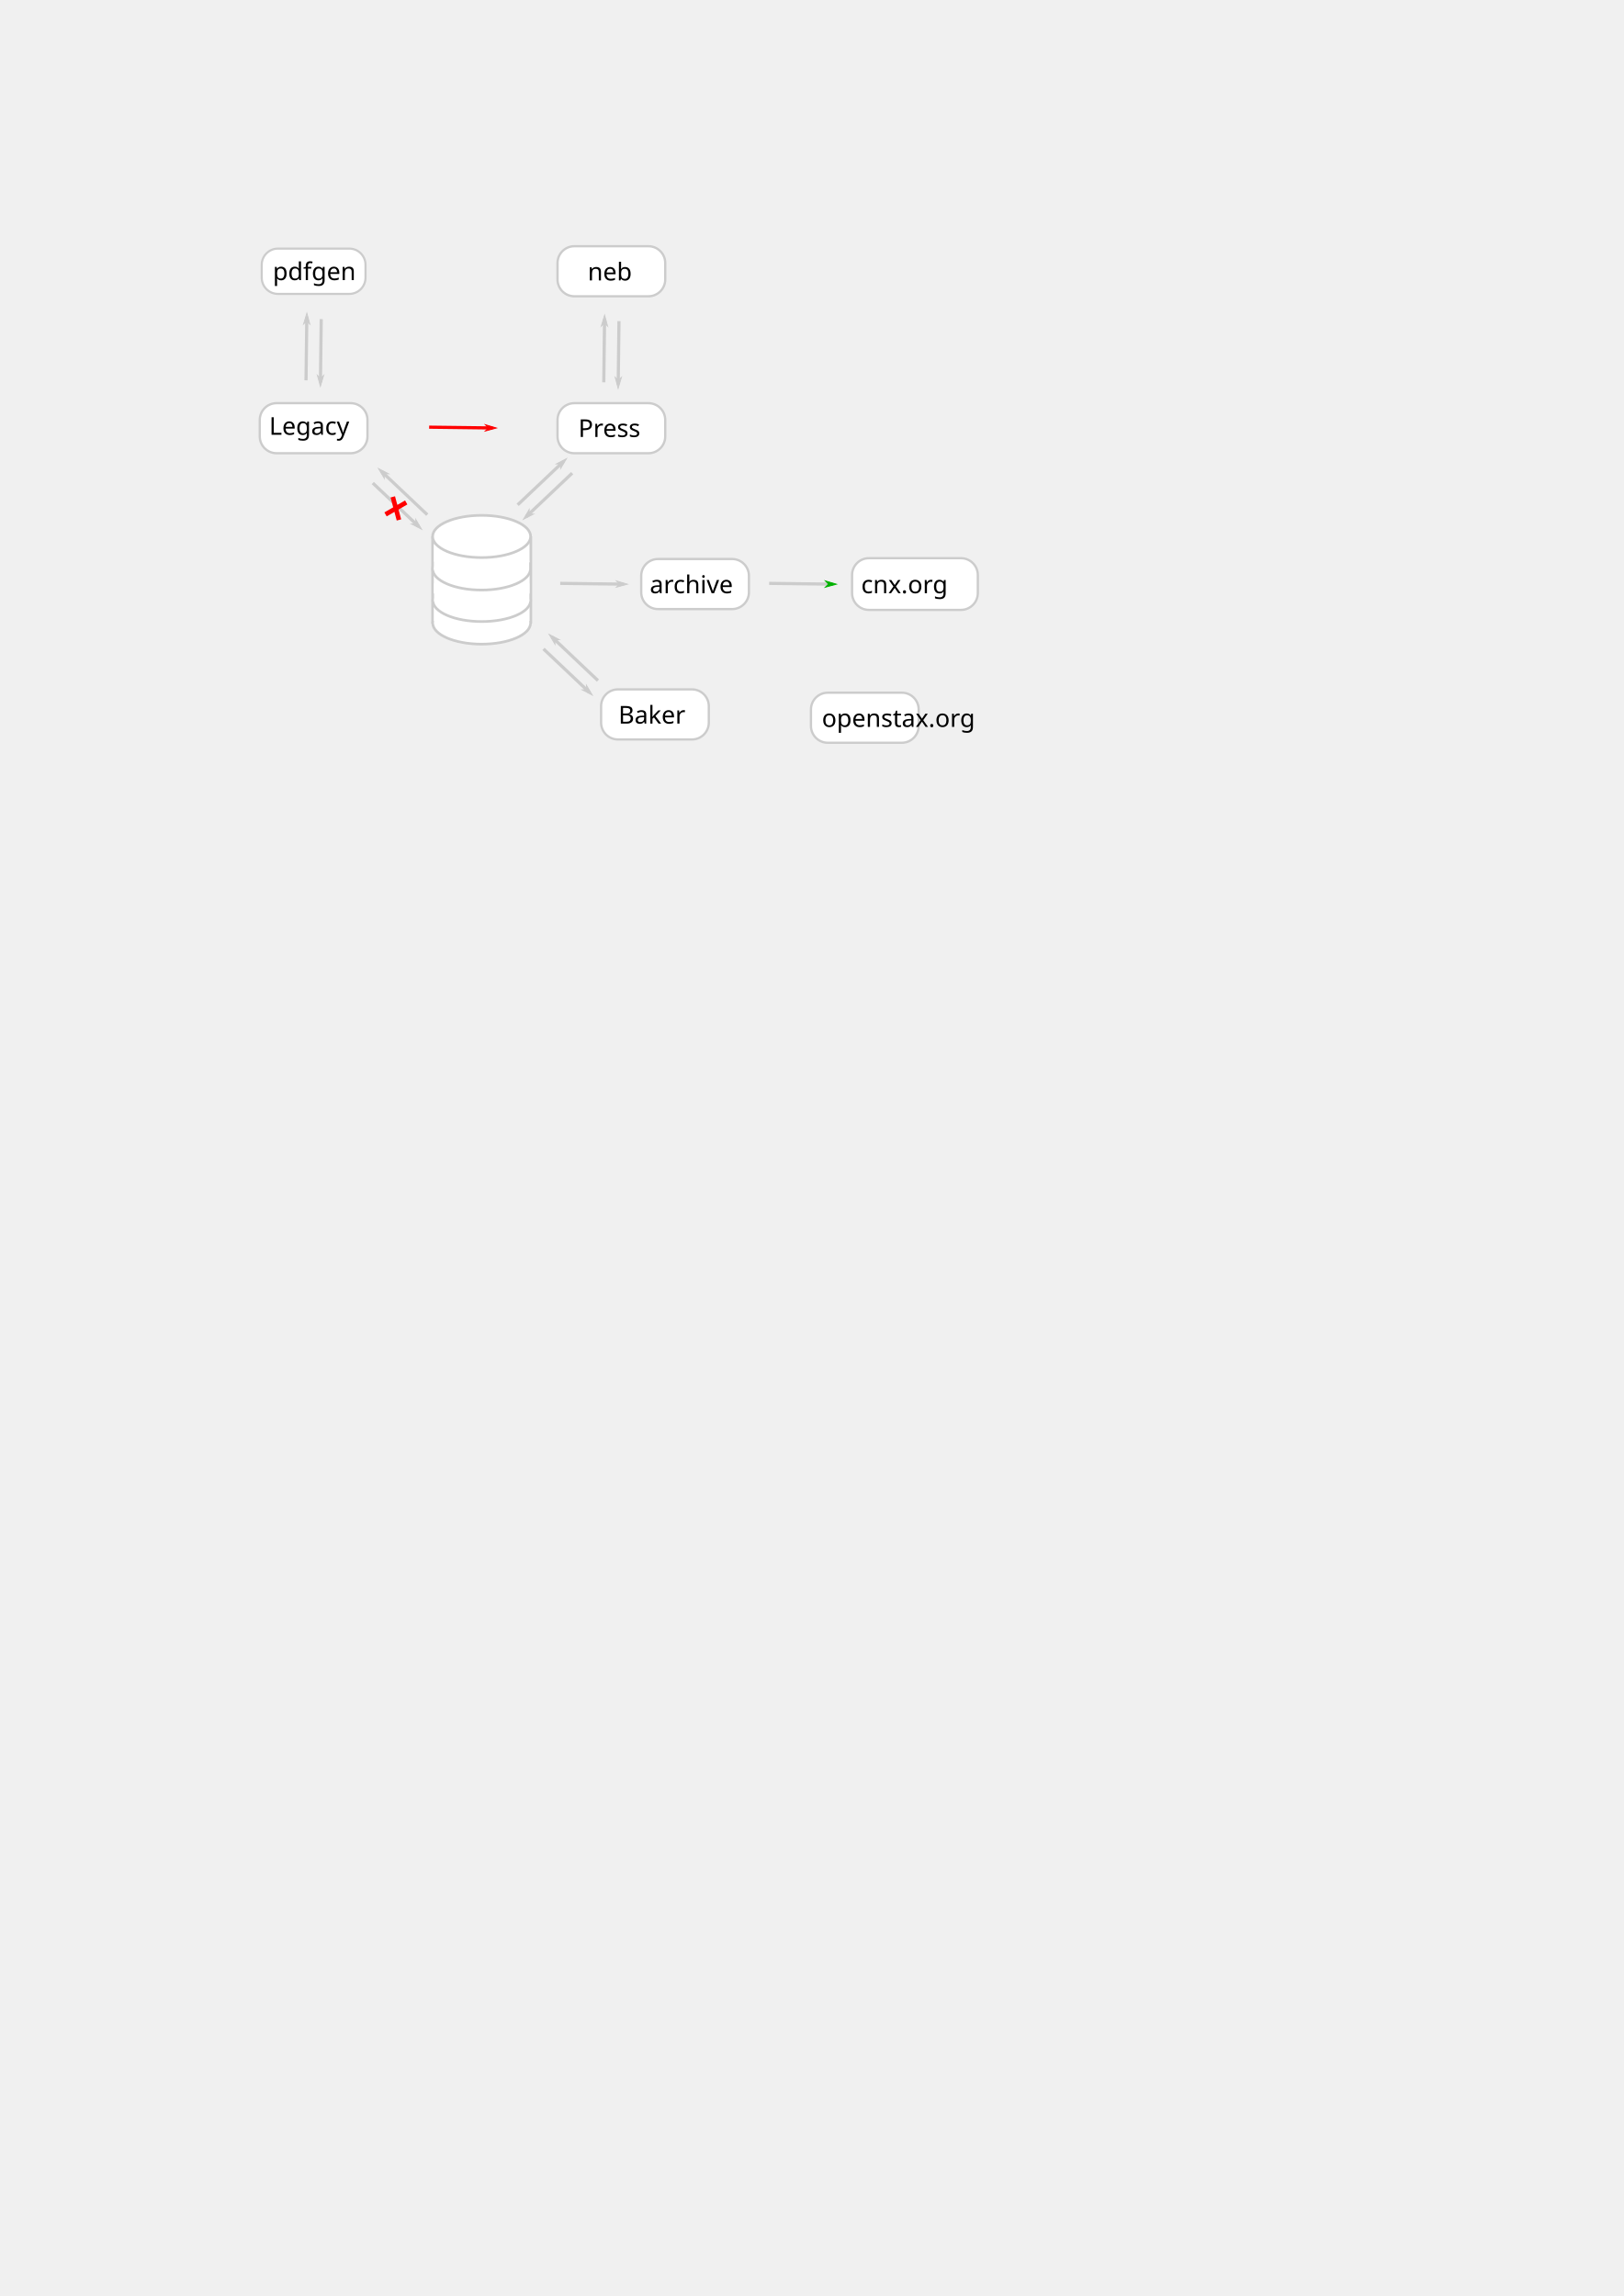
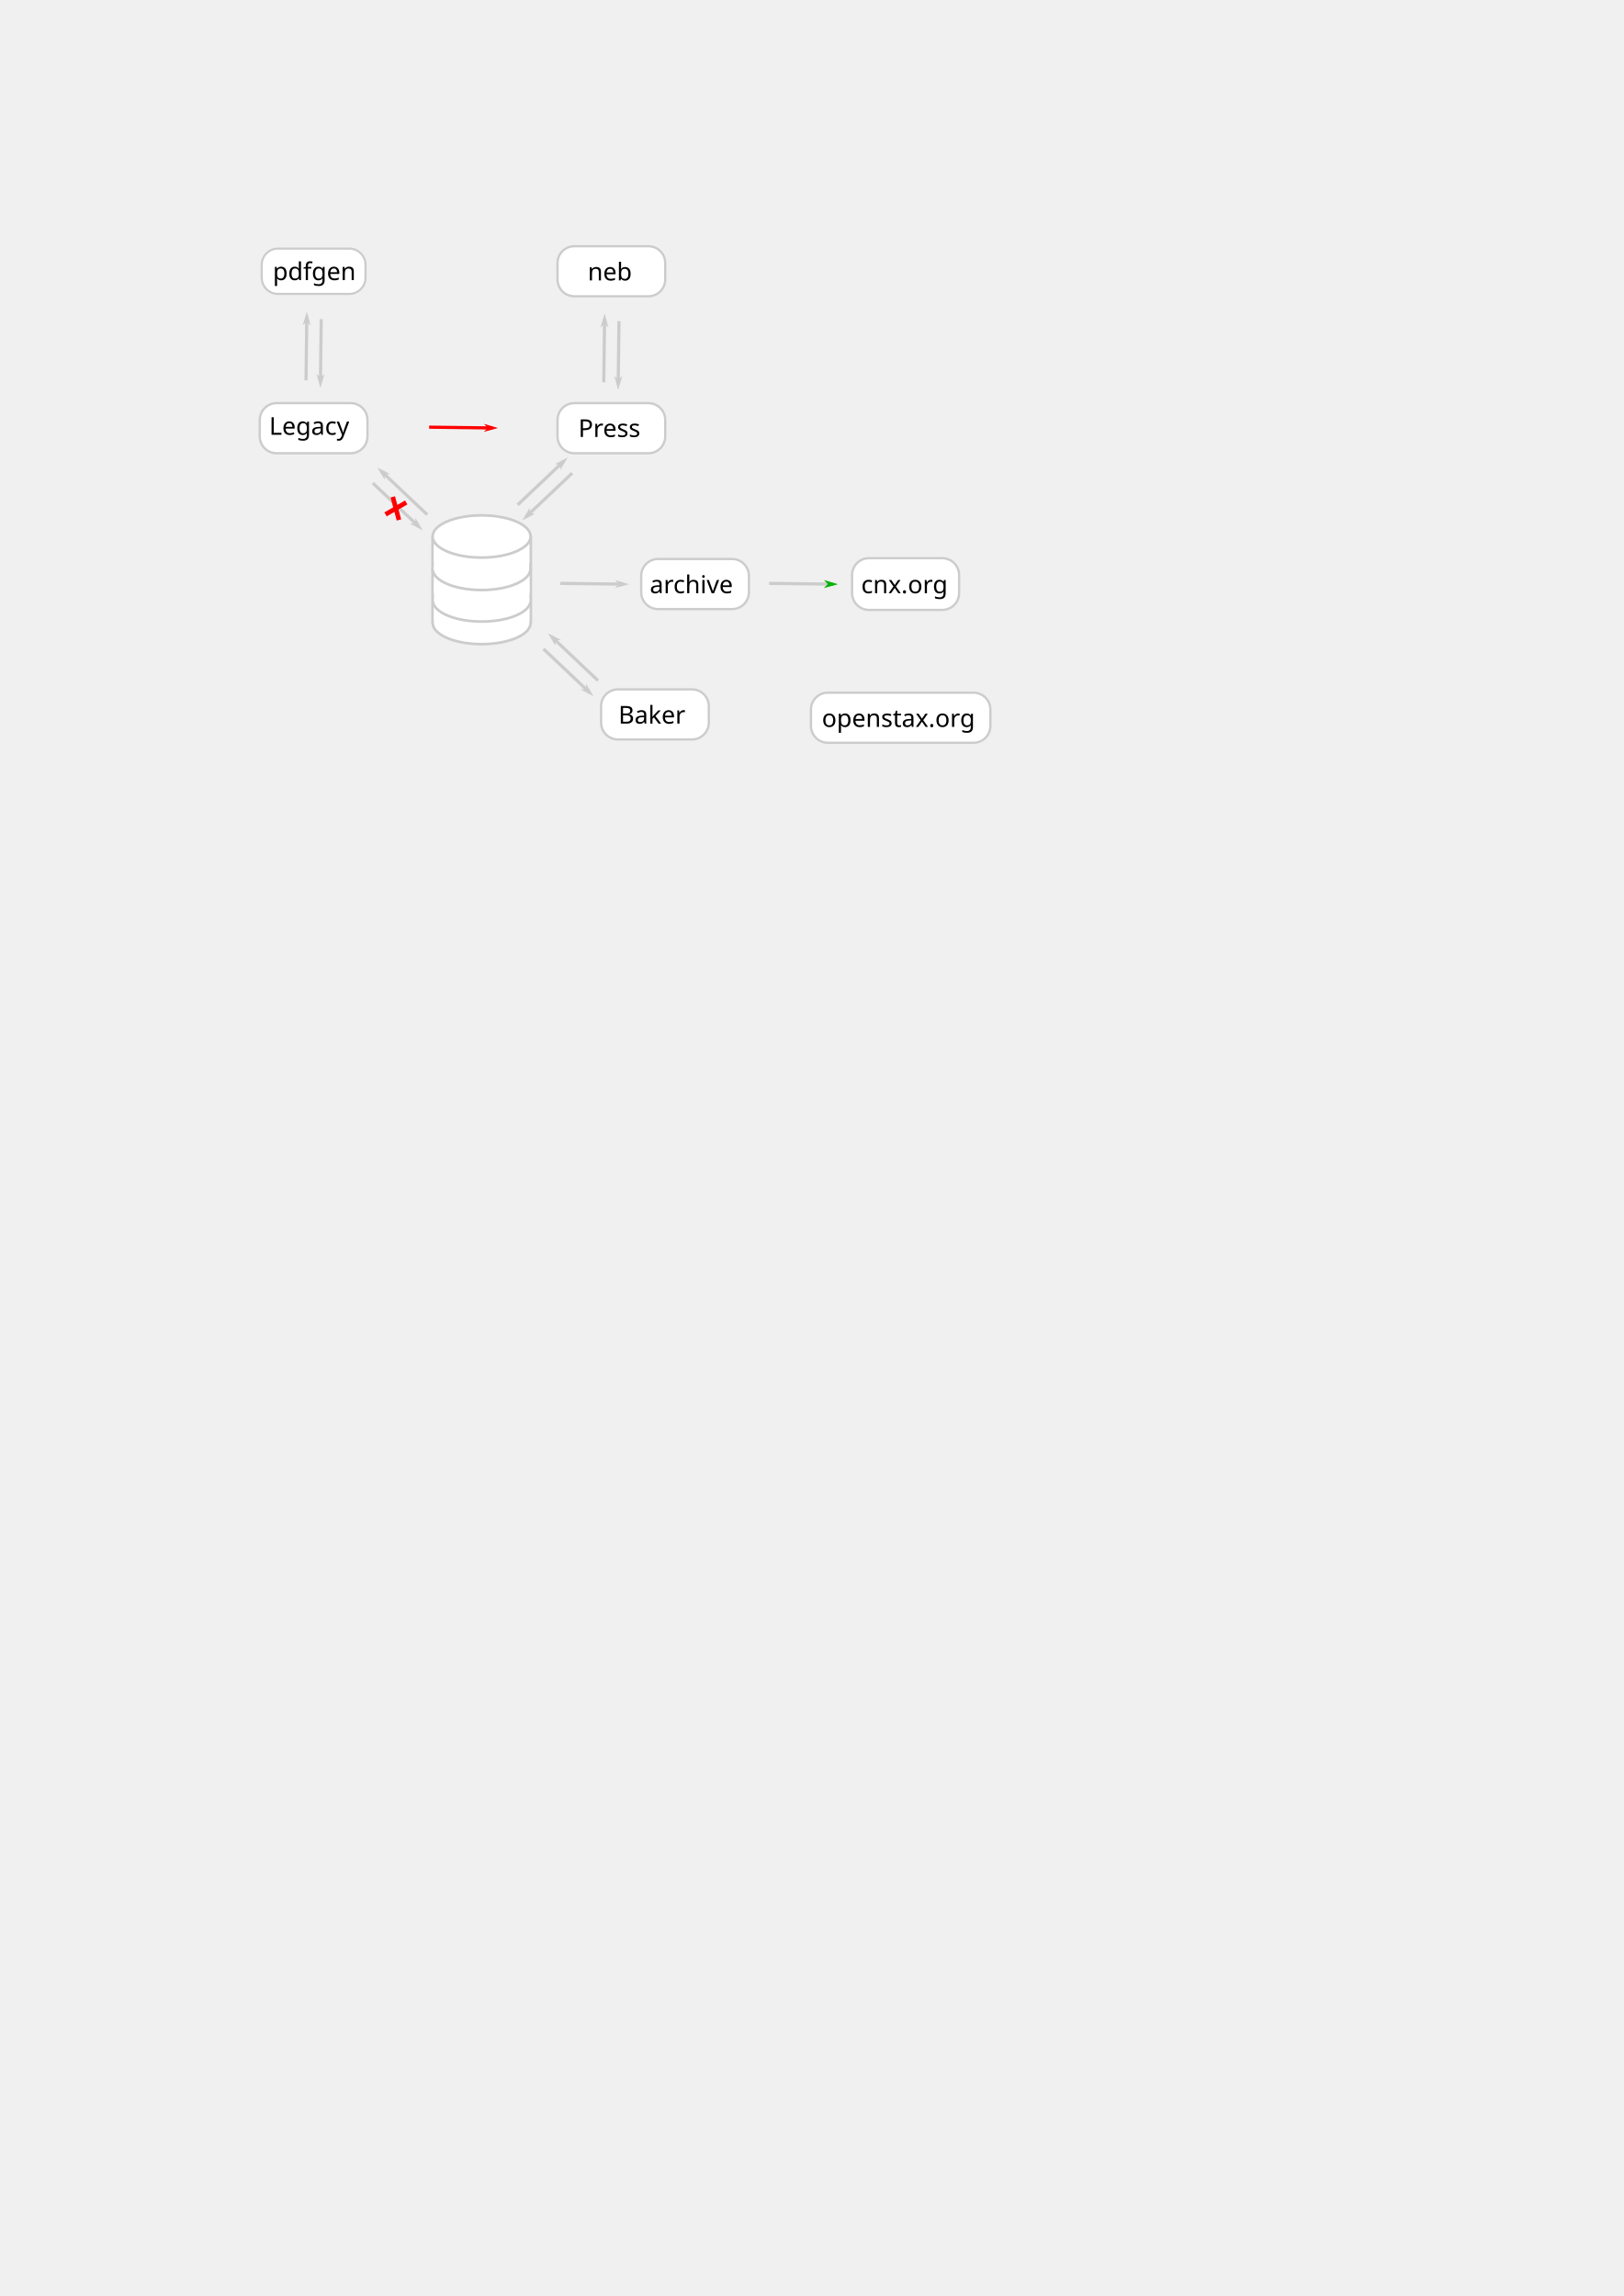
<svg xmlns="http://www.w3.org/2000/svg" width="210mm" height="297mm" viewBox="0 0 744.094 1052.362" id="svg5309" version="1.1">
  <defs id="defs5311">
    <marker orient="auto" refY="0" refX="0" id="Arrow1Sstart-0-8-9" style="overflow:visible">
      <path id="path4426-3-7-1" d="M 0,0 5,-5 -12.5,0 5,5 0,0 Z" style="fill:#cccccc;fill-opacity:1;fill-rule:evenodd;stroke:#cccccc;stroke-width:1pt;stroke-opacity:1" transform="matrix(0.2,0,0,0.2,1.2,0)" />
    </marker>
    <marker orient="auto" refY="0" refX="0" id="Arrow1Sstart-34-9-2" style="overflow:visible">
      <path id="path4426-9-20-7" d="M 0,0 5,-5 -12.5,0 5,5 0,0 Z" style="fill:#cccccc;fill-opacity:1;fill-rule:evenodd;stroke:#cccccc;stroke-width:1pt;stroke-opacity:1" transform="matrix(0.2,0,0,0.2,1.2,0)" />
    </marker>
    <marker orient="auto" refY="0" refX="0" id="Arrow1Sstart-0-0-2-0" style="overflow:visible">
      <path id="path4426-3-0-3-9" d="M 0,0 5,-5 -12.5,0 5,5 0,0 Z" style="fill:#cccccc;fill-opacity:1;fill-rule:evenodd;stroke:#cccccc;stroke-width:1pt;stroke-opacity:1" transform="matrix(0.2,0,0,0.2,1.2,0)" />
    </marker>
    <marker orient="auto" refY="0" refX="0" id="Arrow1Sstart-34-5-75-3" style="overflow:visible">
      <path id="path4426-9-2-9-6" d="M 0,0 5,-5 -12.5,0 5,5 0,0 Z" style="fill:#cccccc;fill-opacity:1;fill-rule:evenodd;stroke:#cccccc;stroke-width:1pt;stroke-opacity:1" transform="matrix(0.2,0,0,0.2,1.2,0)" />
    </marker>
    <marker orient="auto" refY="0" refX="0" id="Arrow1Sstart-0-0-4-2-0" style="overflow:visible">
      <path id="path4426-3-0-2-2-6" d="M 0,0 5,-5 -12.5,0 5,5 0,0 Z" style="fill:#cccccc;fill-opacity:1;fill-rule:evenodd;stroke:#cccccc;stroke-width:1pt;stroke-opacity:1" transform="matrix(0.2,0,0,0.2,1.2,0)" />
    </marker>
    <marker orient="auto" refY="0" refX="0" id="Arrow1Sstart-34-5-3-89-26" style="overflow:visible">
      <path id="path4426-9-2-8-7-18" d="M 0,0 5,-5 -12.5,0 5,5 0,0 Z" style="fill:#cccccc;fill-opacity:1;fill-rule:evenodd;stroke:#cccccc;stroke-width:1pt;stroke-opacity:1" transform="matrix(0.2,0,0,0.2,1.2,0)" />
    </marker>
    <marker orient="auto" refY="0" refX="0" id="Arrow1Sstart-2-36-7" style="overflow:visible">
      <path id="path4426-23-1-92" d="M 0,0 5,-5 -12.5,0 5,5 0,0 Z" style="fill:#cccccc;fill-opacity:1;fill-rule:evenodd;stroke:#cccccc;stroke-width:1pt;stroke-opacity:1" transform="matrix(0.2,0,0,0.2,1.2,0)" />
    </marker>
    <marker orient="auto" refY="0" refX="0" id="Arrow1Sstart-0-08-2-02" style="overflow:visible">
      <path id="path4426-3-9-93-3" d="M 0,0 5,-5 -12.5,0 5,5 0,0 Z" style="fill:#cccccc;fill-opacity:1;fill-rule:evenodd;stroke:#cccccc;stroke-width:1pt;stroke-opacity:1" transform="matrix(0.2,0,0,0.2,1.2,0)" />
    </marker>
    <marker orient="auto" refY="0" refX="0" id="Arrow1Sstart-34-5-3-3-19-7" style="overflow:visible">
      <path id="path4426-9-2-8-4-4-59" d="M 0,0 5,-5 -12.5,0 5,5 0,0 Z" style="fill:#cccccc;fill-opacity:1;fill-rule:evenodd;stroke:#cccccc;stroke-width:1pt;stroke-opacity:1" transform="matrix(0.2,0,0,0.2,1.2,0)" />
    </marker>
    <marker orient="auto" refY="0" refX="0" id="Arrow1Sstart-34-5-2-7-2" style="overflow:visible">
      <path id="path4426-9-2-4-8-2" d="M 0,0 5,-5 -12.5,0 5,5 0,0 Z" style="fill:#cccccc;fill-opacity:1;fill-rule:evenodd;stroke:#cccccc;stroke-width:1pt;stroke-opacity:1" transform="matrix(0.2,0,0,0.2,1.2,0)" />
    </marker>
    <marker orient="auto" refY="0" refX="0" id="Arrow1Sstart-0-0-4-5-4-8" style="overflow:visible">
      <path id="path4426-3-0-2-1-5-9" d="M 0,0 5,-5 -12.5,0 5,5 0,0 Z" style="fill:#cccccc;fill-opacity:1;fill-rule:evenodd;stroke:#cccccc;stroke-width:1pt;stroke-opacity:1" transform="matrix(0.2,0,0,0.2,1.2,0)" />
    </marker>
    <marker orient="auto" refY="0" refX="0" id="Arrow1Sstart-0-8" style="overflow:visible">
      <path id="path4426-3-7" d="M 0,0 5,-5 -12.5,0 5,5 0,0 Z" style="fill:#cccccc;fill-opacity:1;fill-rule:evenodd;stroke:#cccccc;stroke-width:1pt;stroke-opacity:1" transform="matrix(0.2,0,0,0.2,1.2,0)" />
    </marker>
    <marker orient="auto" refY="0" refX="0" id="Arrow1Sstart-34-9" style="overflow:visible">
      <path id="path4426-9-20" d="M 0,0 5,-5 -12.5,0 5,5 0,0 Z" style="fill:#cccccc;fill-opacity:1;fill-rule:evenodd;stroke:#cccccc;stroke-width:1pt;stroke-opacity:1" transform="matrix(0.2,0,0,0.2,1.2,0)" />
    </marker>
    <marker orient="auto" refY="0" refX="0" id="Arrow1Sstart-0-0-2" style="overflow:visible">
      <path id="path4426-3-0-3" d="M 0,0 5,-5 -12.5,0 5,5 0,0 Z" style="fill:#cccccc;fill-opacity:1;fill-rule:evenodd;stroke:#cccccc;stroke-width:1pt;stroke-opacity:1" transform="matrix(0.2,0,0,0.2,1.2,0)" />
    </marker>
    <marker orient="auto" refY="0" refX="0" id="Arrow1Sstart-34-5-75" style="overflow:visible">
      <path id="path4426-9-2-9" d="M 0,0 5,-5 -12.5,0 5,5 0,0 Z" style="fill:#cccccc;fill-opacity:1;fill-rule:evenodd;stroke:#cccccc;stroke-width:1pt;stroke-opacity:1" transform="matrix(0.2,0,0,0.2,1.2,0)" />
    </marker>
    <marker orient="auto" refY="0" refX="0" id="Arrow1Sstart-0-0-4-2" style="overflow:visible">
      <path id="path4426-3-0-2-2" d="M 0,0 5,-5 -12.5,0 5,5 0,0 Z" style="fill:#cccccc;fill-opacity:1;fill-rule:evenodd;stroke:#cccccc;stroke-width:1pt;stroke-opacity:1" transform="matrix(0.2,0,0,0.2,1.2,0)" />
    </marker>
    <marker orient="auto" refY="0" refX="0" id="Arrow1Sstart-34-5-3-89" style="overflow:visible">
      <path id="path4426-9-2-8-7" d="M 0,0 5,-5 -12.5,0 5,5 0,0 Z" style="fill:#cccccc;fill-opacity:1;fill-rule:evenodd;stroke:#cccccc;stroke-width:1pt;stroke-opacity:1" transform="matrix(0.2,0,0,0.2,1.2,0)" />
    </marker>
    <marker orient="auto" refY="0" refX="0" id="Arrow1Sstart-2-36" style="overflow:visible">
      <path id="path4426-23-1" d="M 0,0 5,-5 -12.5,0 5,5 0,0 Z" style="fill:#cccccc;fill-opacity:1;fill-rule:evenodd;stroke:#cccccc;stroke-width:1pt;stroke-opacity:1" transform="matrix(0.2,0,0,0.2,1.2,0)" />
    </marker>
    <marker orient="auto" refY="0" refX="0" id="Arrow1Sstart-0-08-2" style="overflow:visible">
      <path id="path4426-3-9-93" d="M 0,0 5,-5 -12.5,0 5,5 0,0 Z" style="fill:#cccccc;fill-opacity:1;fill-rule:evenodd;stroke:#cccccc;stroke-width:1pt;stroke-opacity:1" transform="matrix(0.2,0,0,0.2,1.2,0)" />
    </marker>
    <marker orient="auto" refY="0" refX="0" id="Arrow1Sstart-34-5-3-3-19" style="overflow:visible">
      <path id="path4426-9-2-8-4-4" d="M 0,0 5,-5 -12.5,0 5,5 0,0 Z" style="fill:#cccccc;fill-opacity:1;fill-rule:evenodd;stroke:#cccccc;stroke-width:1pt;stroke-opacity:1" transform="matrix(0.2,0,0,0.2,1.2,0)" />
    </marker>
    <marker orient="auto" refY="0" refX="0" id="Arrow1Sstart-34-5-2-7" style="overflow:visible">
      <path id="path4426-9-2-4-8" d="M 0,0 5,-5 -12.5,0 5,5 0,0 Z" style="fill:#cccccc;fill-opacity:1;fill-rule:evenodd;stroke:#cccccc;stroke-width:1pt;stroke-opacity:1" transform="matrix(0.2,0,0,0.2,1.2,0)" />
    </marker>
    <marker orient="auto" refY="0" refX="0" id="Arrow1Sstart-0-0-4-5-4" style="overflow:visible">
      <path id="path4426-3-0-2-1-5" d="M 0,0 5,-5 -12.5,0 5,5 0,0 Z" style="fill:#cccccc;fill-opacity:1;fill-rule:evenodd;stroke:#cccccc;stroke-width:1pt;stroke-opacity:1" transform="matrix(0.2,0,0,0.2,1.2,0)" />
    </marker>
    <marker orient="auto" refY="0" refX="0" id="Arrow1Sstart-34-5-3-89-7" style="overflow:visible">
      <path id="path4426-9-2-8-7-1" d="M 0,0 5,-5 -12.5,0 5,5 0,0 Z" style="fill:#00b100;fill-opacity:1;fill-rule:evenodd;stroke:#00b100;stroke-width:1pt;stroke-opacity:1" transform="matrix(0.2,0,0,0.2,1.2,0)" />
    </marker>
    <marker orient="auto" refY="0" refX="0" id="Arrow1Sstart-0-8-9-3" style="overflow:visible">
      <path id="path4426-3-7-1-6" d="M 0,0 5,-5 -12.5,0 5,5 0,0 Z" style="fill:#cccccc;fill-opacity:1;fill-rule:evenodd;stroke:#cccccc;stroke-width:1pt;stroke-opacity:1" transform="matrix(0.2,0,0,0.2,1.2,0)" />
    </marker>
    <marker orient="auto" refY="0" refX="0" id="Arrow1Sstart-34-9-2-7" style="overflow:visible">
      <path id="path4426-9-20-7-5" d="M 0,0 5,-5 -12.5,0 5,5 0,0 Z" style="fill:#cccccc;fill-opacity:1;fill-rule:evenodd;stroke:#cccccc;stroke-width:1pt;stroke-opacity:1" transform="matrix(0.2,0,0,0.2,1.2,0)" />
    </marker>
    <marker orient="auto" refY="0" refX="0" id="Arrow1Sstart-0-0-2-0-3" style="overflow:visible">
      <path id="path4426-3-0-3-9-5" d="M 0,0 5,-5 -12.5,0 5,5 0,0 Z" style="fill:#cccccc;fill-opacity:1;fill-rule:evenodd;stroke:#cccccc;stroke-width:1pt;stroke-opacity:1" transform="matrix(0.2,0,0,0.2,1.2,0)" />
    </marker>
    <marker orient="auto" refY="0" refX="0" id="Arrow1Sstart-34-5-75-3-6" style="overflow:visible">
      <path id="path4426-9-2-9-6-2" d="M 0,0 5,-5 -12.5,0 5,5 0,0 Z" style="fill:#cccccc;fill-opacity:1;fill-rule:evenodd;stroke:#cccccc;stroke-width:1pt;stroke-opacity:1" transform="matrix(0.2,0,0,0.2,1.2,0)" />
    </marker>
    <marker orient="auto" refY="0" refX="0" id="Arrow1Sstart-0-0-4-2-0-9" style="overflow:visible">
      <path id="path4426-3-0-2-2-6-1" d="M 0,0 5,-5 -12.5,0 5,5 0,0 Z" style="fill:#cccccc;fill-opacity:1;fill-rule:evenodd;stroke:#cccccc;stroke-width:1pt;stroke-opacity:1" transform="matrix(0.2,0,0,0.2,1.2,0)" />
    </marker>
    <marker orient="auto" refY="0" refX="0" id="Arrow1Sstart-34-5-3-89-26-2" style="overflow:visible">
      <path id="path4426-9-2-8-7-18-7" d="M 0,0 5,-5 -12.5,0 5,5 0,0 Z" style="fill:#cccccc;fill-opacity:1;fill-rule:evenodd;stroke:#cccccc;stroke-width:1pt;stroke-opacity:1" transform="matrix(0.2,0,0,0.2,1.2,0)" />
    </marker>
    <marker orient="auto" refY="0" refX="0" id="Arrow1Sstart-2-36-7-0" style="overflow:visible">
      <path id="path4426-23-1-92-9" d="M 0,0 5,-5 -12.5,0 5,5 0,0 Z" style="fill:#cccccc;fill-opacity:1;fill-rule:evenodd;stroke:#cccccc;stroke-width:1pt;stroke-opacity:1" transform="matrix(0.2,0,0,0.2,1.2,0)" />
    </marker>
    <marker orient="auto" refY="0" refX="0" id="Arrow1Sstart-0-08-2-02-3" style="overflow:visible">
      <path id="path4426-3-9-93-3-6" d="M 0,0 5,-5 -12.5,0 5,5 0,0 Z" style="fill:#cccccc;fill-opacity:1;fill-rule:evenodd;stroke:#cccccc;stroke-width:1pt;stroke-opacity:1" transform="matrix(0.2,0,0,0.2,1.2,0)" />
    </marker>
    <marker orient="auto" refY="0" refX="0" id="Arrow1Sstart-34-5-3-3-19-7-0" style="overflow:visible">
      <path id="path4426-9-2-8-4-4-59-6" d="M 0,0 5,-5 -12.5,0 5,5 0,0 Z" style="fill:#cccccc;fill-opacity:1;fill-rule:evenodd;stroke:#cccccc;stroke-width:1pt;stroke-opacity:1" transform="matrix(0.2,0,0,0.2,1.2,0)" />
    </marker>
    <marker orient="auto" refY="0" refX="0" id="Arrow1Sstart-34-5-2-7-2-2" style="overflow:visible">
      <path id="path4426-9-2-4-8-2-6" d="M 0,0 5,-5 -12.5,0 5,5 0,0 Z" style="fill:#cccccc;fill-opacity:1;fill-rule:evenodd;stroke:#cccccc;stroke-width:1pt;stroke-opacity:1" transform="matrix(0.2,0,0,0.2,1.2,0)" />
    </marker>
    <marker orient="auto" refY="0" refX="0" id="Arrow1Sstart-0-0-4-5-4-8-1" style="overflow:visible">
      <path id="path4426-3-0-2-1-5-9-8" d="M 0,0 5,-5 -12.5,0 5,5 0,0 Z" style="fill:#cccccc;fill-opacity:1;fill-rule:evenodd;stroke:#cccccc;stroke-width:1pt;stroke-opacity:1" transform="matrix(0.2,0,0,0.2,1.2,0)" />
    </marker>
    <marker orient="auto" refY="0" refX="0" id="Arrow1Sstart-0-8-7" style="overflow:visible">
      <path id="path4426-3-7-3" d="M 0,0 5,-5 -12.5,0 5,5 0,0 Z" style="fill:#cccccc;fill-opacity:1;fill-rule:evenodd;stroke:#cccccc;stroke-width:1pt;stroke-opacity:1" transform="matrix(0.2,0,0,0.2,1.2,0)" />
    </marker>
    <marker orient="auto" refY="0" refX="0" id="Arrow1Sstart-34-9-6" style="overflow:visible">
      <path id="path4426-9-20-5" d="M 0,0 5,-5 -12.5,0 5,5 0,0 Z" style="fill:#cccccc;fill-opacity:1;fill-rule:evenodd;stroke:#cccccc;stroke-width:1pt;stroke-opacity:1" transform="matrix(0.2,0,0,0.2,1.2,0)" />
    </marker>
    <marker orient="auto" refY="0" refX="0" id="Arrow1Sstart-0-0-2-6" style="overflow:visible">
      <path id="path4426-3-0-3-3" d="M 0,0 5,-5 -12.5,0 5,5 0,0 Z" style="fill:#cccccc;fill-opacity:1;fill-rule:evenodd;stroke:#cccccc;stroke-width:1pt;stroke-opacity:1" transform="matrix(0.2,0,0,0.2,1.2,0)" />
    </marker>
    <marker orient="auto" refY="0" refX="0" id="Arrow1Sstart-34-5-75-9" style="overflow:visible">
      <path id="path4426-9-2-9-4" d="M 0,0 5,-5 -12.5,0 5,5 0,0 Z" style="fill:#cccccc;fill-opacity:1;fill-rule:evenodd;stroke:#cccccc;stroke-width:1pt;stroke-opacity:1" transform="matrix(0.2,0,0,0.2,1.2,0)" />
    </marker>
    <marker orient="auto" refY="0" refX="0" id="Arrow1Sstart-0-0-4-2-8" style="overflow:visible">
      <path id="path4426-3-0-2-2-1" d="M 0,0 5,-5 -12.5,0 5,5 0,0 Z" style="fill:#cccccc;fill-opacity:1;fill-rule:evenodd;stroke:#cccccc;stroke-width:1pt;stroke-opacity:1" transform="matrix(0.2,0,0,0.2,1.2,0)" />
    </marker>
    <marker orient="auto" refY="0" refX="0" id="Arrow1Sstart-34-5-3-89-2" style="overflow:visible">
      <path id="path4426-9-2-8-7-9" d="M 0,0 5,-5 -12.5,0 5,5 0,0 Z" style="fill:#cccccc;fill-opacity:1;fill-rule:evenodd;stroke:#cccccc;stroke-width:1pt;stroke-opacity:1" transform="matrix(0.2,0,0,0.2,1.2,0)" />
    </marker>
    <marker orient="auto" refY="0" refX="0" id="Arrow1Sstart-2-36-3" style="overflow:visible">
      <path id="path4426-23-1-9" d="M 0,0 5,-5 -12.5,0 5,5 0,0 Z" style="fill:#cccccc;fill-opacity:1;fill-rule:evenodd;stroke:#cccccc;stroke-width:1pt;stroke-opacity:1" transform="matrix(0.2,0,0,0.2,1.2,0)" />
    </marker>
    <marker orient="auto" refY="0" refX="0" id="Arrow1Sstart-34-5-3-3-19-8" style="overflow:visible">
      <path id="path4426-9-2-8-4-4-5" d="M 0,0 5,-5 -12.5,0 5,5 0,0 Z" style="fill:#cccccc;fill-opacity:1;fill-rule:evenodd;stroke:#cccccc;stroke-width:1pt;stroke-opacity:1" transform="matrix(0.2,0,0,0.2,1.2,0)" />
    </marker>
    <marker orient="auto" refY="0" refX="0" id="Arrow1Sstart-34-5-2-7-0" style="overflow:visible">
      <path id="path4426-9-2-4-8-9" d="M 0,0 5,-5 -12.5,0 5,5 0,0 Z" style="fill:#cccccc;fill-opacity:1;fill-rule:evenodd;stroke:#cccccc;stroke-width:1pt;stroke-opacity:1" transform="matrix(0.2,0,0,0.2,1.2,0)" />
    </marker>
    <marker orient="auto" refY="0" refX="0" id="Arrow1Sstart-0-0-4-5-4-6" style="overflow:visible">
      <path id="path4426-3-0-2-1-5-3" d="M 0,0 5,-5 -12.5,0 5,5 0,0 Z" style="fill:#cccccc;fill-opacity:1;fill-rule:evenodd;stroke:#cccccc;stroke-width:1pt;stroke-opacity:1" transform="matrix(0.2,0,0,0.2,1.2,0)" />
    </marker>
    <marker orient="auto" refY="0" refX="0" id="Arrow1Sstart-34-5-3-89-7-8" style="overflow:visible">
      <path id="path4426-9-2-8-7-1-5" d="M 0,0 5,-5 -12.5,0 5,5 0,0 Z" style="fill:#00b100;fill-opacity:1;fill-rule:evenodd;stroke:#00b100;stroke-width:1pt;stroke-opacity:1" transform="matrix(0.2,0,0,0.2,1.2,0)" />
    </marker>
    <marker orient="auto" refY="0" refX="0" id="Arrow1Sstart-34-5-3-89-7-8-5" style="overflow:visible">
      <path id="path4426-9-2-8-7-1-5-1" d="M 0,0 5,-5 -12.5,0 5,5 0,0 Z" style="fill:#ff9800;fill-opacity:1;fill-rule:evenodd;stroke:#ff9800;stroke-width:1pt;stroke-opacity:1" transform="matrix(0.2,0,0,0.2,1.2,0)" />
    </marker>
    <marker orient="auto" refY="0" refX="0" id="Arrow1Sstart-34-5-3-89-7-8-5-0" style="overflow:visible">
      <path id="path4426-9-2-8-7-1-5-1-8" d="M 0,0 5,-5 -12.5,0 5,5 0,0 Z" style="fill:#ff9800;fill-opacity:1;fill-rule:evenodd;stroke:#ff9800;stroke-width:1pt;stroke-opacity:1" transform="matrix(0.2,0,0,0.2,1.2,0)" />
    </marker>
    <marker style="overflow:visible" id="marker14017-1-5" refX="0" refY="0" orient="auto">
      <path transform="scale(-0.6,-0.6)" d="M 8.719,4.034 -2.207,0.016 8.719,-4.002 c -1.745,2.372 -1.735,5.617 -6e-7,8.035 z" style="fill:#00b100;fill-opacity:1;fill-rule:evenodd;stroke:#00b100;stroke-width:0.625;stroke-linejoin:round;stroke-opacity:1" id="path14019-5-2" />
    </marker>
    <marker orient="auto" refY="0" refX="0" id="Arrow1Sstart-34-5-3-89-7-8-5-0-5" style="overflow:visible">
      <path id="path4426-9-2-8-7-1-5-1-8-11" d="M 0,0 5,-5 -12.5,0 5,5 0,0 Z" style="fill:#ff9800;fill-opacity:1;fill-rule:evenodd;stroke:#ff9800;stroke-width:1pt;stroke-opacity:1" transform="matrix(0.2,0,0,0.2,1.2,0)" />
    </marker>
    <marker orient="auto" refY="0" refX="0" id="marker5525" style="overflow:visible">
      <path id="path5527" d="M 0,0 5,-5 -12.5,0 5,5 0,0 Z" style="fill:#cccccc;fill-opacity:1;fill-rule:evenodd;stroke:#cccccc;stroke-width:1pt;stroke-opacity:1" transform="matrix(0.2,0,0,0.2,1.2,0)" />
    </marker>
    <marker style="overflow:visible" id="marker8457" refX="0" refY="0" orient="auto">
      <path transform="matrix(0.2,0,0,0.2,1.2,0)" style="fill:#cccccc;fill-opacity:1;fill-rule:evenodd;stroke:#cccccc;stroke-width:1pt;stroke-opacity:1" d="M 0,0 5,-5 -12.5,0 5,5 0,0 Z" id="path8459" />
    </marker>
    <marker style="overflow:visible" id="marker8951" refX="0" refY="0" orient="auto">
      <path transform="matrix(0.2,0,0,0.2,1.2,0)" style="fill:#cccccc;fill-opacity:1;fill-rule:evenodd;stroke:#cccccc;stroke-width:1pt;stroke-opacity:1" d="M 0,0 5,-5 -12.5,0 5,5 0,0 Z" id="path8953" />
    </marker>
    <marker orient="auto" refY="0" refX="0" id="marker8701" style="overflow:visible">
      <path id="path8703" d="M 0,0 5,-5 -12.5,0 5,5 0,0 Z" style="fill:#cccccc;fill-opacity:1;fill-rule:evenodd;stroke:#cccccc;stroke-width:1pt;stroke-opacity:1" transform="matrix(0.2,0,0,0.2,1.2,0)" />
    </marker>
    <marker orient="auto" refY="0" refX="0" id="Arrow1Sstart-34-5-7-3" style="overflow:visible">
      <path id="path4426-9-2-0-6" d="M 0,0 5,-5 -12.5,0 5,5 0,0 Z" style="fill:#cccccc;fill-opacity:1;fill-rule:evenodd;stroke:#cccccc;stroke-width:1pt;stroke-opacity:1" transform="matrix(0.2,0,0,0.2,1.2,0)" />
    </marker>
    <marker orient="auto" refY="0" refX="0" id="Arrow1Sstart-0-0-4-4-0" style="overflow:visible">
      <path id="path4426-3-0-2-8-6" d="M 0,0 5,-5 -12.5,0 5,5 0,0 Z" style="fill:#cccccc;fill-opacity:1;fill-rule:evenodd;stroke:#cccccc;stroke-width:1pt;stroke-opacity:1" transform="matrix(0.2,0,0,0.2,1.2,0)" />
    </marker>
    <marker style="overflow:visible" id="marker9475" refX="0" refY="0" orient="auto">
      <path transform="matrix(0.2,0,0,0.2,1.2,0)" style="fill:#cccccc;fill-opacity:1;fill-rule:evenodd;stroke:#cccccc;stroke-width:1pt;stroke-opacity:1" d="M 0,0 5,-5 -12.5,0 5,5 0,0 Z" id="path9477" />
    </marker>
    <marker orient="auto" refY="0" refX="0" id="Arrow1Sstart-2-3-2" style="overflow:visible">
      <path id="path4426-23-3-7" d="M 0,0 5,-5 -12.5,0 5,5 0,0 Z" style="fill:#cccccc;fill-opacity:1;fill-rule:evenodd;stroke:#cccccc;stroke-width:1pt;stroke-opacity:1" transform="matrix(0.2,0,0,0.2,1.2,0)" />
    </marker>
    <marker orient="auto" refY="0" refX="0" id="Arrow1Sstart-0-08-7-0" style="overflow:visible">
      <path id="path4426-3-9-9-9" d="M 0,0 5,-5 -12.5,0 5,5 0,0 Z" style="fill:#cccccc;fill-opacity:1;fill-rule:evenodd;stroke:#cccccc;stroke-width:1pt;stroke-opacity:1" transform="matrix(0.2,0,0,0.2,1.2,0)" />
    </marker>
    <marker orient="auto" refY="0" refX="0" id="marker9743" style="overflow:visible">
      <path id="path9745" d="M 0,0 5,-5 -12.5,0 5,5 0,0 Z" style="fill:#00b100;fill-opacity:1;fill-rule:evenodd;stroke:#00b100;stroke-width:1pt;stroke-opacity:1" transform="matrix(0.2,0,0,0.2,1.2,0)" />
    </marker>
    <marker orient="auto" refY="0" refX="0" id="Arrow1Sstart-34-5-2-1-3" style="overflow:visible">
      <path id="path4426-9-2-4-6-5" d="M 0,0 5,-5 -12.5,0 5,5 0,0 Z" style="fill:#cccccc;fill-opacity:1;fill-rule:evenodd;stroke:#cccccc;stroke-width:1pt;stroke-opacity:1" transform="matrix(0.2,0,0,0.2,1.2,0)" />
    </marker>
    <marker orient="auto" refY="0" refX="0" id="Arrow1Sstart-0-0-4-5-9-6" style="overflow:visible">
      <path id="path4426-3-0-2-1-8-2" d="M 0,0 5,-5 -12.5,0 5,5 0,0 Z" style="fill:#cccccc;fill-opacity:1;fill-rule:evenodd;stroke:#cccccc;stroke-width:1pt;stroke-opacity:1" transform="matrix(0.2,0,0,0.2,1.2,0)" />
    </marker>
    <marker orient="auto" refY="0" refX="0" id="marker9207" style="overflow:visible">
      <path id="path9209" d="M 0,0 5,-5 -12.5,0 5,5 0,0 Z" style="fill:#ff0000;fill-opacity:1;fill-rule:evenodd;stroke:#ff0000;stroke-width:1pt;stroke-opacity:1" transform="matrix(0.2,0,0,0.2,1.2,0)" />
    </marker>
  </defs>
  <g id="layer1">
    <g id="g8377" transform="translate(4.663347,-320.5807)">
      <g transform="matrix(0.5527885,0,0,0.5527885,125.6742,399.5208)" id="g4244-6">
        <ellipse ry="17.507" rx="40.553" cy="373.791" cx="163.508" id="path4136-9-0" style="color:#000000;clip-rule:nonzero;display:inline;overflow:visible;visibility:visible;opacity:1;isolation:auto;mix-blend-mode:normal;color-interpolation:sRGB;color-interpolation-filters:linearRGB;solid-color:#000000;solid-opacity:1;fill:#ffffff;fill-opacity:1;fill-rule:nonzero;stroke:#cccccc;stroke-width:2.187;stroke-linecap:butt;stroke-linejoin:miter;stroke-miterlimit:4;stroke-dasharray:none;stroke-dashoffset:0;stroke-opacity:1;color-rendering:auto;image-rendering:auto;shape-rendering:auto;text-rendering:auto;enable-background:accumulate" />
        <rect y="303.091" x="122.871" height="69.971" width="81.4" id="rect4153-6" style="color:#000000;clip-rule:nonzero;display:inline;overflow:visible;visibility:visible;opacity:1;isolation:auto;mix-blend-mode:normal;color-interpolation:sRGB;color-interpolation-filters:linearRGB;solid-color:#000000;solid-opacity:1;fill:#ffffff;fill-opacity:1;fill-rule:nonzero;stroke:#cccccc;stroke-width:2.229;stroke-linecap:butt;stroke-linejoin:miter;stroke-miterlimit:4;stroke-dasharray:none;stroke-dashoffset:0;stroke-opacity:1;color-rendering:auto;image-rendering:auto;shape-rendering:auto;text-rendering:auto;enable-background:accumulate" />
        <rect y="340.902" x="123.995" height="33.589" width="79.026" id="rect4153-3-4" style="color:#000000;clip-rule:nonzero;display:inline;overflow:visible;visibility:visible;opacity:1;isolation:auto;mix-blend-mode:normal;color-interpolation:sRGB;color-interpolation-filters:linearRGB;solid-color:#000000;solid-opacity:1;fill:#ffffff;fill-opacity:1;fill-rule:nonzero;stroke:none;stroke-width:2.229;stroke-linecap:butt;stroke-linejoin:miter;stroke-miterlimit:4;stroke-dasharray:none;stroke-dashoffset:0;stroke-opacity:1;color-rendering:auto;image-rendering:auto;shape-rendering:auto;text-rendering:auto;enable-background:accumulate" />
        <g id="g4208-9" transform="translate(-2.16395,11.48454)">
          <ellipse style="color:#000000;clip-rule:nonzero;display:inline;overflow:visible;visibility:visible;opacity:1;isolation:auto;mix-blend-mode:normal;color-interpolation:sRGB;color-interpolation-filters:linearRGB;solid-color:#000000;solid-opacity:1;fill:#ffffff;fill-opacity:1;fill-rule:nonzero;stroke:#cccccc;stroke-width:2.187;stroke-linecap:butt;stroke-linejoin:miter;stroke-miterlimit:4;stroke-dasharray:none;stroke-dashoffset:0;stroke-opacity:1;color-rendering:auto;image-rendering:auto;shape-rendering:auto;text-rendering:auto;enable-background:accumulate" id="path4136-9-2-9" cx="165.741" cy="343.569" rx="40.553" ry="17.507" />
          <rect style="color:#000000;clip-rule:nonzero;display:inline;overflow:visible;visibility:visible;opacity:1;isolation:auto;mix-blend-mode:normal;color-interpolation:sRGB;color-interpolation-filters:linearRGB;solid-color:#000000;solid-opacity:1;fill:#ffffff;fill-opacity:1;fill-rule:nonzero;stroke:none;stroke-width:2.229;stroke-linecap:butt;stroke-linejoin:miter;stroke-miterlimit:4;stroke-dasharray:none;stroke-dashoffset:0;stroke-opacity:1;color-rendering:auto;image-rendering:auto;shape-rendering:auto;text-rendering:auto;enable-background:accumulate" id="rect4153-3-6-0" width="79.026" height="33.589" x="126.227" y="310.68" />
        </g>
        <g id="g4220-8" transform="translate(90.3568,-9.47289)">
          <ellipse style="color:#000000;clip-rule:nonzero;display:inline;overflow:visible;visibility:visible;opacity:1;isolation:auto;mix-blend-mode:normal;color-interpolation:sRGB;color-interpolation-filters:linearRGB;solid-color:#000000;solid-opacity:1;fill:#ffffff;fill-opacity:1;fill-rule:nonzero;stroke:#cccccc;stroke-width:2.187;stroke-linecap:butt;stroke-linejoin:miter;stroke-miterlimit:4;stroke-dasharray:none;stroke-dashoffset:0;stroke-opacity:1;color-rendering:auto;image-rendering:auto;shape-rendering:auto;text-rendering:auto;enable-background:accumulate" id="path4136-9-8-9" cx="73.052" cy="338.395" rx="40.553" ry="17.507" />
          <rect style="color:#000000;clip-rule:nonzero;display:inline;overflow:visible;visibility:visible;opacity:1;isolation:auto;mix-blend-mode:normal;color-interpolation:sRGB;color-interpolation-filters:linearRGB;solid-color:#000000;solid-opacity:1;fill:#ffffff;fill-opacity:1;fill-rule:nonzero;stroke:none;stroke-width:2.229;stroke-linecap:butt;stroke-linejoin:miter;stroke-miterlimit:4;stroke-dasharray:none;stroke-dashoffset:0;stroke-opacity:1;color-rendering:auto;image-rendering:auto;shape-rendering:auto;text-rendering:auto;enable-background:accumulate" id="rect4153-3-7-3" width="79.026" height="20.837" x="33.539" y="318.258" />
        </g>
        <ellipse ry="17.506" rx="40.635" cy="302.005" cx="163.487" id="path4136-1" style="color:#000000;clip-rule:nonzero;display:inline;overflow:visible;visibility:visible;opacity:1;isolation:auto;mix-blend-mode:normal;color-interpolation:sRGB;color-interpolation-filters:linearRGB;solid-color:#000000;solid-opacity:1;fill:#ffffff;fill-opacity:1;fill-rule:nonzero;stroke:#cccccc;stroke-width:2.189;stroke-linecap:butt;stroke-linejoin:miter;stroke-miterlimit:4;stroke-dasharray:none;stroke-dashoffset:0;stroke-opacity:1;color-rendering:auto;image-rendering:auto;shape-rendering:auto;text-rendering:auto;enable-background:accumulate" />
      </g>
      <g transform="matrix(0.5527885,0,0,0.5527885,125.6742,394.5046)" id="g7557-4">
        <rect style="color:#000000;clip-rule:nonzero;display:inline;overflow:visible;visibility:visible;opacity:1;isolation:auto;mix-blend-mode:normal;color-interpolation:sRGB;color-interpolation-filters:linearRGB;solid-color:#000000;solid-opacity:1;fill:#ffffff;fill-opacity:1;fill-rule:nonzero;stroke:#cccccc;stroke-width:1.895;stroke-linecap:butt;stroke-linejoin:miter;stroke-miterlimit:4;stroke-dasharray:none;stroke-dashoffset:0;stroke-opacity:1;color-rendering:auto;image-rendering:auto;shape-rendering:auto;text-rendering:auto;enable-background:accumulate" id="rect4256-8" width="89.294" height="41.515" x="-20.433" y="200.553" rx="13.945" />
        <text xml:space="preserve" style="font-style:normal;font-weight:normal;font-size:20.403px;line-height:125%;font-family:sans-serif;text-align:start;letter-spacing:0px;word-spacing:0px;writing-mode:lr-tb;text-anchor:start;fill:#000000;fill-opacity:1;stroke:none;stroke-width:1px;stroke-linecap:butt;stroke-linejoin:miter;stroke-opacity:1" x="-12.647" y="226.781" id="text4258-96">
          <tspan id="tspan4260-77" x="-12.647" y="226.781">Legacy</tspan>
        </text>
      </g>
-       <rect rx="7.709" y="638.074" x="366.974" height="22.949" width="49.361" id="rect4256-9-1" style="color:#000000;clip-rule:nonzero;display:inline;overflow:visible;visibility:visible;opacity:1;isolation:auto;mix-blend-mode:normal;color-interpolation:sRGB;color-interpolation-filters:linearRGB;solid-color:#000000;solid-opacity:1;fill:#ffffff;fill-opacity:1;fill-rule:nonzero;stroke:#cccccc;stroke-width:1.048;stroke-linecap:butt;stroke-linejoin:miter;stroke-miterlimit:4;stroke-dasharray:none;stroke-dashoffset:0;stroke-opacity:1;color-rendering:auto;image-rendering:auto;shape-rendering:auto;text-rendering:auto;enable-background:accumulate" />
+       <rect rx="7.709" y="638.074" x="366.974" height="22.949" width="82.218" id="rect4256-9-1" style="color:#000000;clip-rule:nonzero;display:inline;overflow:visible;visibility:visible;opacity:1;isolation:auto;mix-blend-mode:normal;color-interpolation:sRGB;color-interpolation-filters:linearRGB;solid-color:#000000;solid-opacity:1;fill:#ffffff;fill-opacity:1;fill-rule:nonzero;stroke:#cccccc;stroke-width:1.048;stroke-linecap:butt;stroke-linejoin:miter;stroke-miterlimit:4;stroke-dasharray:none;stroke-dashoffset:0;stroke-opacity:1;color-rendering:auto;image-rendering:auto;shape-rendering:auto;text-rendering:auto;enable-background:accumulate" />
      <rect rx="7.709" y="576.8" x="289.186" height="22.949" width="49.361" id="rect4256-6-2" style="color:#000000;clip-rule:nonzero;display:inline;overflow:visible;visibility:visible;opacity:1;isolation:auto;mix-blend-mode:normal;color-interpolation:sRGB;color-interpolation-filters:linearRGB;solid-color:#000000;solid-opacity:1;fill:#ffffff;fill-opacity:1;fill-rule:nonzero;stroke:#cccccc;stroke-width:1.048;stroke-linecap:butt;stroke-linejoin:miter;stroke-miterlimit:4;stroke-dasharray:none;stroke-dashoffset:0;stroke-opacity:1;color-rendering:auto;image-rendering:auto;shape-rendering:auto;text-rendering:auto;enable-background:accumulate" />
      <g id="g5756" transform="matrix(0.3803209,0,0,0.3803209,2.370292,184.0734)">
        <rect style="color:#000000;clip-rule:nonzero;display:inline;overflow:visible;visibility:visible;opacity:1;isolation:auto;mix-blend-mode:normal;color-interpolation:sRGB;color-interpolation-filters:linearRGB;solid-color:#000000;solid-opacity:1;fill:#ffffff;fill-opacity:1;fill-rule:nonzero;stroke:#cccccc;stroke-width:2.755;stroke-linecap:butt;stroke-linejoin:miter;stroke-miterlimit:4;stroke-dasharray:none;stroke-dashoffset:0;stroke-opacity:1;color-rendering:auto;image-rendering:auto;shape-rendering:auto;text-rendering:auto;enable-background:accumulate" id="rect4256-2-7" width="129.787" height="60.341" x="653.301" y="655.659" rx="20.268" />
        <text xml:space="preserve" style="font-style:normal;font-weight:normal;font-size:29.656px;line-height:125%;font-family:sans-serif;text-align:start;letter-spacing:0px;word-spacing:0px;writing-mode:lr-tb;text-anchor:start;fill:#000000;fill-opacity:1;stroke:none;stroke-width:1px;stroke-linecap:butt;stroke-linejoin:miter;stroke-opacity:1" x="689.712" y="696.885" id="text4258-3-2">
          <tspan id="tspan4260-7-1" x="689.712" y="696.885">neb</tspan>
        </text>
      </g>
      <g id="g5751" transform="matrix(0.3803209,0,0,0.3803209,2.370292,184.0734)">
        <rect style="color:#000000;clip-rule:nonzero;display:inline;overflow:visible;visibility:visible;opacity:1;isolation:auto;mix-blend-mode:normal;color-interpolation:sRGB;color-interpolation-filters:linearRGB;solid-color:#000000;solid-opacity:1;fill:#ffffff;fill-opacity:1;fill-rule:nonzero;stroke:#cccccc;stroke-width:2.755;stroke-linecap:butt;stroke-linejoin:miter;stroke-miterlimit:4;stroke-dasharray:none;stroke-dashoffset:0;stroke-opacity:1;color-rendering:auto;image-rendering:auto;shape-rendering:auto;text-rendering:auto;enable-background:accumulate" id="rect4256-3-3" width="129.787" height="60.341" x="653.301" y="844.799" rx="20.268" />
        <text xml:space="preserve" style="font-style:normal;font-weight:normal;font-size:29.656px;line-height:125%;font-family:sans-serif;text-align:start;letter-spacing:0px;word-spacing:0px;writing-mode:lr-tb;text-anchor:start;fill:#000000;fill-opacity:1;stroke:none;stroke-width:1px;stroke-linecap:butt;stroke-linejoin:miter;stroke-opacity:1" x="678.403" y="885.569" id="text4258-6-5">
          <tspan id="tspan4260-1-0" x="678.403" y="885.569">Press</tspan>
        </text>
      </g>
      <text id="text4258-5-9" y="592.479" x="293.11" style="font-style:normal;font-weight:normal;font-size:11.279px;line-height:125%;font-family:sans-serif;text-align:start;letter-spacing:0px;word-spacing:0px;writing-mode:lr-tb;text-anchor:start;fill:#000000;fill-opacity:1;stroke:none;stroke-width:1px;stroke-linecap:butt;stroke-linejoin:miter;stroke-opacity:1" xml:space="preserve">
        <tspan y="592.479" x="293.11" id="tspan4260-0-0">archive</tspan>
      </text>
      <g transform="matrix(0.5527885,0,0,0.5527885,122.7672,405.3347)" id="g7399-4">
        <rect style="color:#000000;clip-rule:nonzero;display:inline;overflow:visible;visibility:visible;opacity:1;isolation:auto;mix-blend-mode:normal;color-interpolation:sRGB;color-interpolation-filters:linearRGB;solid-color:#000000;solid-opacity:1;fill:#ffffff;fill-opacity:1;fill-rule:nonzero;stroke:#cccccc;stroke-width:1.895;stroke-linecap:butt;stroke-linejoin:miter;stroke-miterlimit:4;stroke-dasharray:none;stroke-dashoffset:0;stroke-opacity:1;color-rendering:auto;image-rendering:auto;shape-rendering:auto;text-rendering:auto;enable-background:accumulate" id="rect4256-4-0" width="89.294" height="41.515" x="267.793" y="418.284" rx="13.945" />
        <text xml:space="preserve" style="font-style:normal;font-weight:normal;font-size:20.403px;line-height:125%;font-family:sans-serif;text-align:start;letter-spacing:0px;word-spacing:0px;writing-mode:lr-tb;text-anchor:start;fill:#000000;fill-opacity:1;stroke:none;stroke-width:1px;stroke-linecap:butt;stroke-linejoin:miter;stroke-opacity:1" x="282.159" y="446.647" id="text4258-65-1">
          <tspan id="tspan4260-08-3" x="282.159" y="446.647">Baker</tspan>
        </text>
      </g>
      <g transform="matrix(0.5527885,0,0,0.5527885,169.2787,374.2883)" id="g6967-7">
-         <rect style="color:#000000;clip-rule:nonzero;display:inline;overflow:visible;visibility:visible;opacity:1;isolation:auto;mix-blend-mode:normal;color-interpolation:sRGB;color-interpolation-filters:linearRGB;solid-color:#000000;solid-opacity:1;fill:#ffffff;fill-opacity:1;fill-rule:nonzero;stroke:#cccccc;stroke-width:1.895;stroke-linecap:butt;stroke-linejoin:miter;stroke-miterlimit:4;stroke-dasharray:none;stroke-dashoffset:0;stroke-opacity:1;color-rendering:auto;image-rendering:auto;shape-rendering:auto;text-rendering:auto;enable-background:accumulate" id="rect4256-0-4" width="104.233" height="42.873" x="391.723" y="365.667" rx="13.945" />
+         <rect style="color:#000000;clip-rule:nonzero;display:inline;overflow:visible;visibility:visible;opacity:1;isolation:auto;mix-blend-mode:normal;color-interpolation:sRGB;color-interpolation-filters:linearRGB;solid-color:#000000;solid-opacity:1;fill:#ffffff;fill-opacity:1;fill-rule:nonzero;stroke:#cccccc;stroke-width:1.895;stroke-linecap:butt;stroke-linejoin:miter;stroke-miterlimit:4;stroke-dasharray:none;stroke-dashoffset:0;stroke-opacity:1;color-rendering:auto;image-rendering:auto;shape-rendering:auto;text-rendering:auto;enable-background:accumulate" id="rect4256-0-4" width="88.727" height="42.873" x="391.723" y="365.667" rx="13.945" />
        <text xml:space="preserve" style="font-style:normal;font-weight:normal;font-size:20.403px;line-height:125%;font-family:sans-serif;text-align:start;letter-spacing:0px;word-spacing:0px;writing-mode:lr-tb;text-anchor:start;fill:#000000;fill-opacity:1;stroke:none;stroke-width:1px;stroke-linecap:butt;stroke-linejoin:miter;stroke-opacity:1" x="399.252" y="394.709" id="text4258-1-1">
          <tspan id="tspan4260-2-1" x="399.252" y="394.709">cnx.org</tspan>
        </text>
      </g>
      <text id="text4258-2-3" y="653.753" x="371.964" style="font-style:normal;font-weight:normal;font-size:11.279px;line-height:125%;font-family:sans-serif;text-align:start;letter-spacing:0px;word-spacing:0px;writing-mode:lr-tb;text-anchor:start;fill:#000000;fill-opacity:1;stroke:none;stroke-width:1px;stroke-linecap:butt;stroke-linejoin:miter;stroke-opacity:1" xml:space="preserve">
        <tspan y="653.753" x="371.964" id="tspan4260-6-0">openstax.org</tspan>
      </text>
      <g transform="matrix(0.5527885,0,0,0.5527885,126.0531,387.8518)" id="g7552-3">
        <rect style="color:#000000;clip-rule:nonzero;display:inline;overflow:visible;visibility:visible;opacity:1;isolation:auto;mix-blend-mode:normal;color-interpolation:sRGB;color-interpolation-filters:linearRGB;solid-color:#000000;solid-opacity:1;fill:#ffffff;fill-opacity:1;fill-rule:nonzero;stroke:#cccccc;stroke-width:1.769;stroke-linecap:butt;stroke-linejoin:miter;stroke-miterlimit:4;stroke-dasharray:none;stroke-dashoffset:0;stroke-opacity:1;color-rendering:auto;image-rendering:auto;shape-rendering:auto;text-rendering:auto;enable-background:accumulate" id="rect4256-42-2" width="86.025" height="37.566" x="-19.484" y="84.433" rx="13.434" />
        <text xml:space="preserve" style="font-style:normal;font-weight:normal;font-size:20.403px;line-height:125%;font-family:sans-serif;text-align:start;letter-spacing:0px;word-spacing:0px;writing-mode:lr-tb;text-anchor:start;fill:#000000;fill-opacity:1;stroke:none;stroke-width:1px;stroke-linecap:butt;stroke-linejoin:miter;stroke-opacity:1" x="-10.292" y="110.553" id="text4258-9-1">
          <tspan id="tspan4260-10-7" x="-10.292" y="110.553">pdfgen</tspan>
        </text>
      </g>
      <g id="g10041">
        <path style="fill:none;fill-rule:evenodd;stroke:#cccccc;stroke-width:1.453;stroke-linecap:butt;stroke-linejoin:miter;stroke-miterlimit:4;stroke-dasharray:none;stroke-opacity:1;marker-start:url(#marker5525)" d="M 187.186,561.868 166.166,541.974" id="path4408-0-5" />
        <path style="fill:none;fill-rule:evenodd;stroke:#cccccc;stroke-width:1.453;stroke-linecap:butt;stroke-linejoin:miter;stroke-miterlimit:4;stroke-dasharray:none;stroke-opacity:1;marker-start:url(#marker8457)" d="m 170.124,536.608 21.02,19.894" id="path4408-0-7-6" />
      </g>
      <g id="g10051">
        <path style="fill:none;fill-rule:evenodd;stroke:#cccccc;stroke-width:1.453px;stroke-linecap:butt;stroke-linejoin:miter;stroke-opacity:1;marker-start:url(#marker8951)" d="m 236.531,557.334 21.02,-19.894" id="path4408-0-2-5" />
        <path style="fill:none;fill-rule:evenodd;stroke:#cccccc;stroke-width:1.453px;stroke-linecap:butt;stroke-linejoin:miter;stroke-opacity:1;marker-start:url(#marker8701)" d="M 253.593,532.074 232.573,551.968" id="path4408-0-7-7-42" />
      </g>
      <g transform="matrix(0.5527885,0,0,0.5527885,124.7972,400.9546)" id="g6953-2">
        <path style="fill:none;fill-rule:evenodd;stroke:#cccccc;stroke-width:2.629px;stroke-linecap:butt;stroke-linejoin:miter;stroke-opacity:1;marker-start:url(#Arrow1Sstart-34-5-7-3)" d="m 278.303,173.207 0.646,-52.352" id="path4408-0-2-4-1" />
        <path style="fill:none;fill-rule:evenodd;stroke:#cccccc;stroke-width:2.629px;stroke-linecap:butt;stroke-linejoin:miter;stroke-opacity:1;marker-start:url(#Arrow1Sstart-0-0-4-4-0)" d="m 266.996,119.236 -0.646,52.352" id="path4408-0-7-7-4-72" />
      </g>
      <g id="g10061">
        <path style="fill:none;fill-rule:evenodd;stroke:#cccccc;stroke-width:1.453px;stroke-linecap:butt;stroke-linejoin:miter;stroke-opacity:1;marker-start:url(#marker9475)" d="m 281.004,588.321 -28.939,-0.357" id="path4408-0-2-4-6-4" />
      </g>
      <g transform="matrix(0.5527885,0,0,0.5527885,122.7672,396.6139)" id="g6963-1">
        <path id="path4408-0-1-6" d="M 258.046,436.472 220.021,400.483" style="fill:none;fill-rule:evenodd;stroke:#cccccc;stroke-width:2.629px;stroke-linecap:butt;stroke-linejoin:miter;stroke-opacity:1;marker-start:url(#Arrow1Sstart-2-3-2)" />
        <path id="path4408-0-7-8-5" d="m 227.181,390.776 38.026,35.988" style="fill:none;fill-rule:evenodd;stroke:#cccccc;stroke-width:2.629px;stroke-linecap:butt;stroke-linejoin:miter;stroke-opacity:1;marker-start:url(#Arrow1Sstart-0-08-7-0)" />
      </g>
      <g id="g10070">
        <path style="fill:none;fill-rule:evenodd;stroke:#cccccc;stroke-width:1.453px;stroke-linecap:butt;stroke-linejoin:miter;stroke-opacity:1;marker-start:url(#marker9743)" d="m 376.746,588.321 -28.94,-0.357" id="path4408-0-2-4-6-2-7" />
      </g>
      <g id="g6953-7-8" transform="matrix(0.5527885,0,0,0.5527885,-11.6579,400.0457)">
        <path style="fill:none;fill-rule:evenodd;stroke:#cccccc;stroke-width:2.629px;stroke-linecap:butt;stroke-linejoin:miter;stroke-opacity:1;marker-start:url(#Arrow1Sstart-34-5-2-1-3)" d="m 278.303,173.207 0.646,-52.352" id="path4408-0-2-4-5-5" />
        <path style="fill:none;fill-rule:evenodd;stroke:#cccccc;stroke-width:2.629px;stroke-linecap:butt;stroke-linejoin:miter;stroke-opacity:1;marker-start:url(#Arrow1Sstart-0-0-4-5-9-6)" d="m 266.996,119.236 -0.646,52.352" id="path4408-0-7-7-4-7-9" />
      </g>
      <path id="path4408-0-2-4-6-4-7" d="m 220.941,516.729 -28.939,-0.357" style="fill:none;fill-rule:evenodd;stroke:#ff0000;stroke-width:1.453px;stroke-linecap:butt;stroke-linejoin:miter;stroke-opacity:1;marker-start:url(#marker9207)" />
      <g transform="matrix(0.7389711,0.3062851,-0.3062851,0.7389711,179.0998,-287.526)" id="g6681">
        <path style="fill:none;fill-rule:evenodd;stroke:#ff0000;stroke-width:2.629px;stroke-linecap:butt;stroke-linejoin:miter;stroke-opacity:1" d="m 404.06,967.07 -8.318,10.864" id="path6664" />
        <path style="fill:none;fill-rule:evenodd;stroke:#ff0000;stroke-width:2.629px;stroke-linecap:butt;stroke-linejoin:miter;stroke-opacity:1" d="M 404.06,977.934 395.742,967.07" id="path6664-5" />
      </g>
    </g>
  </g>
</svg>
